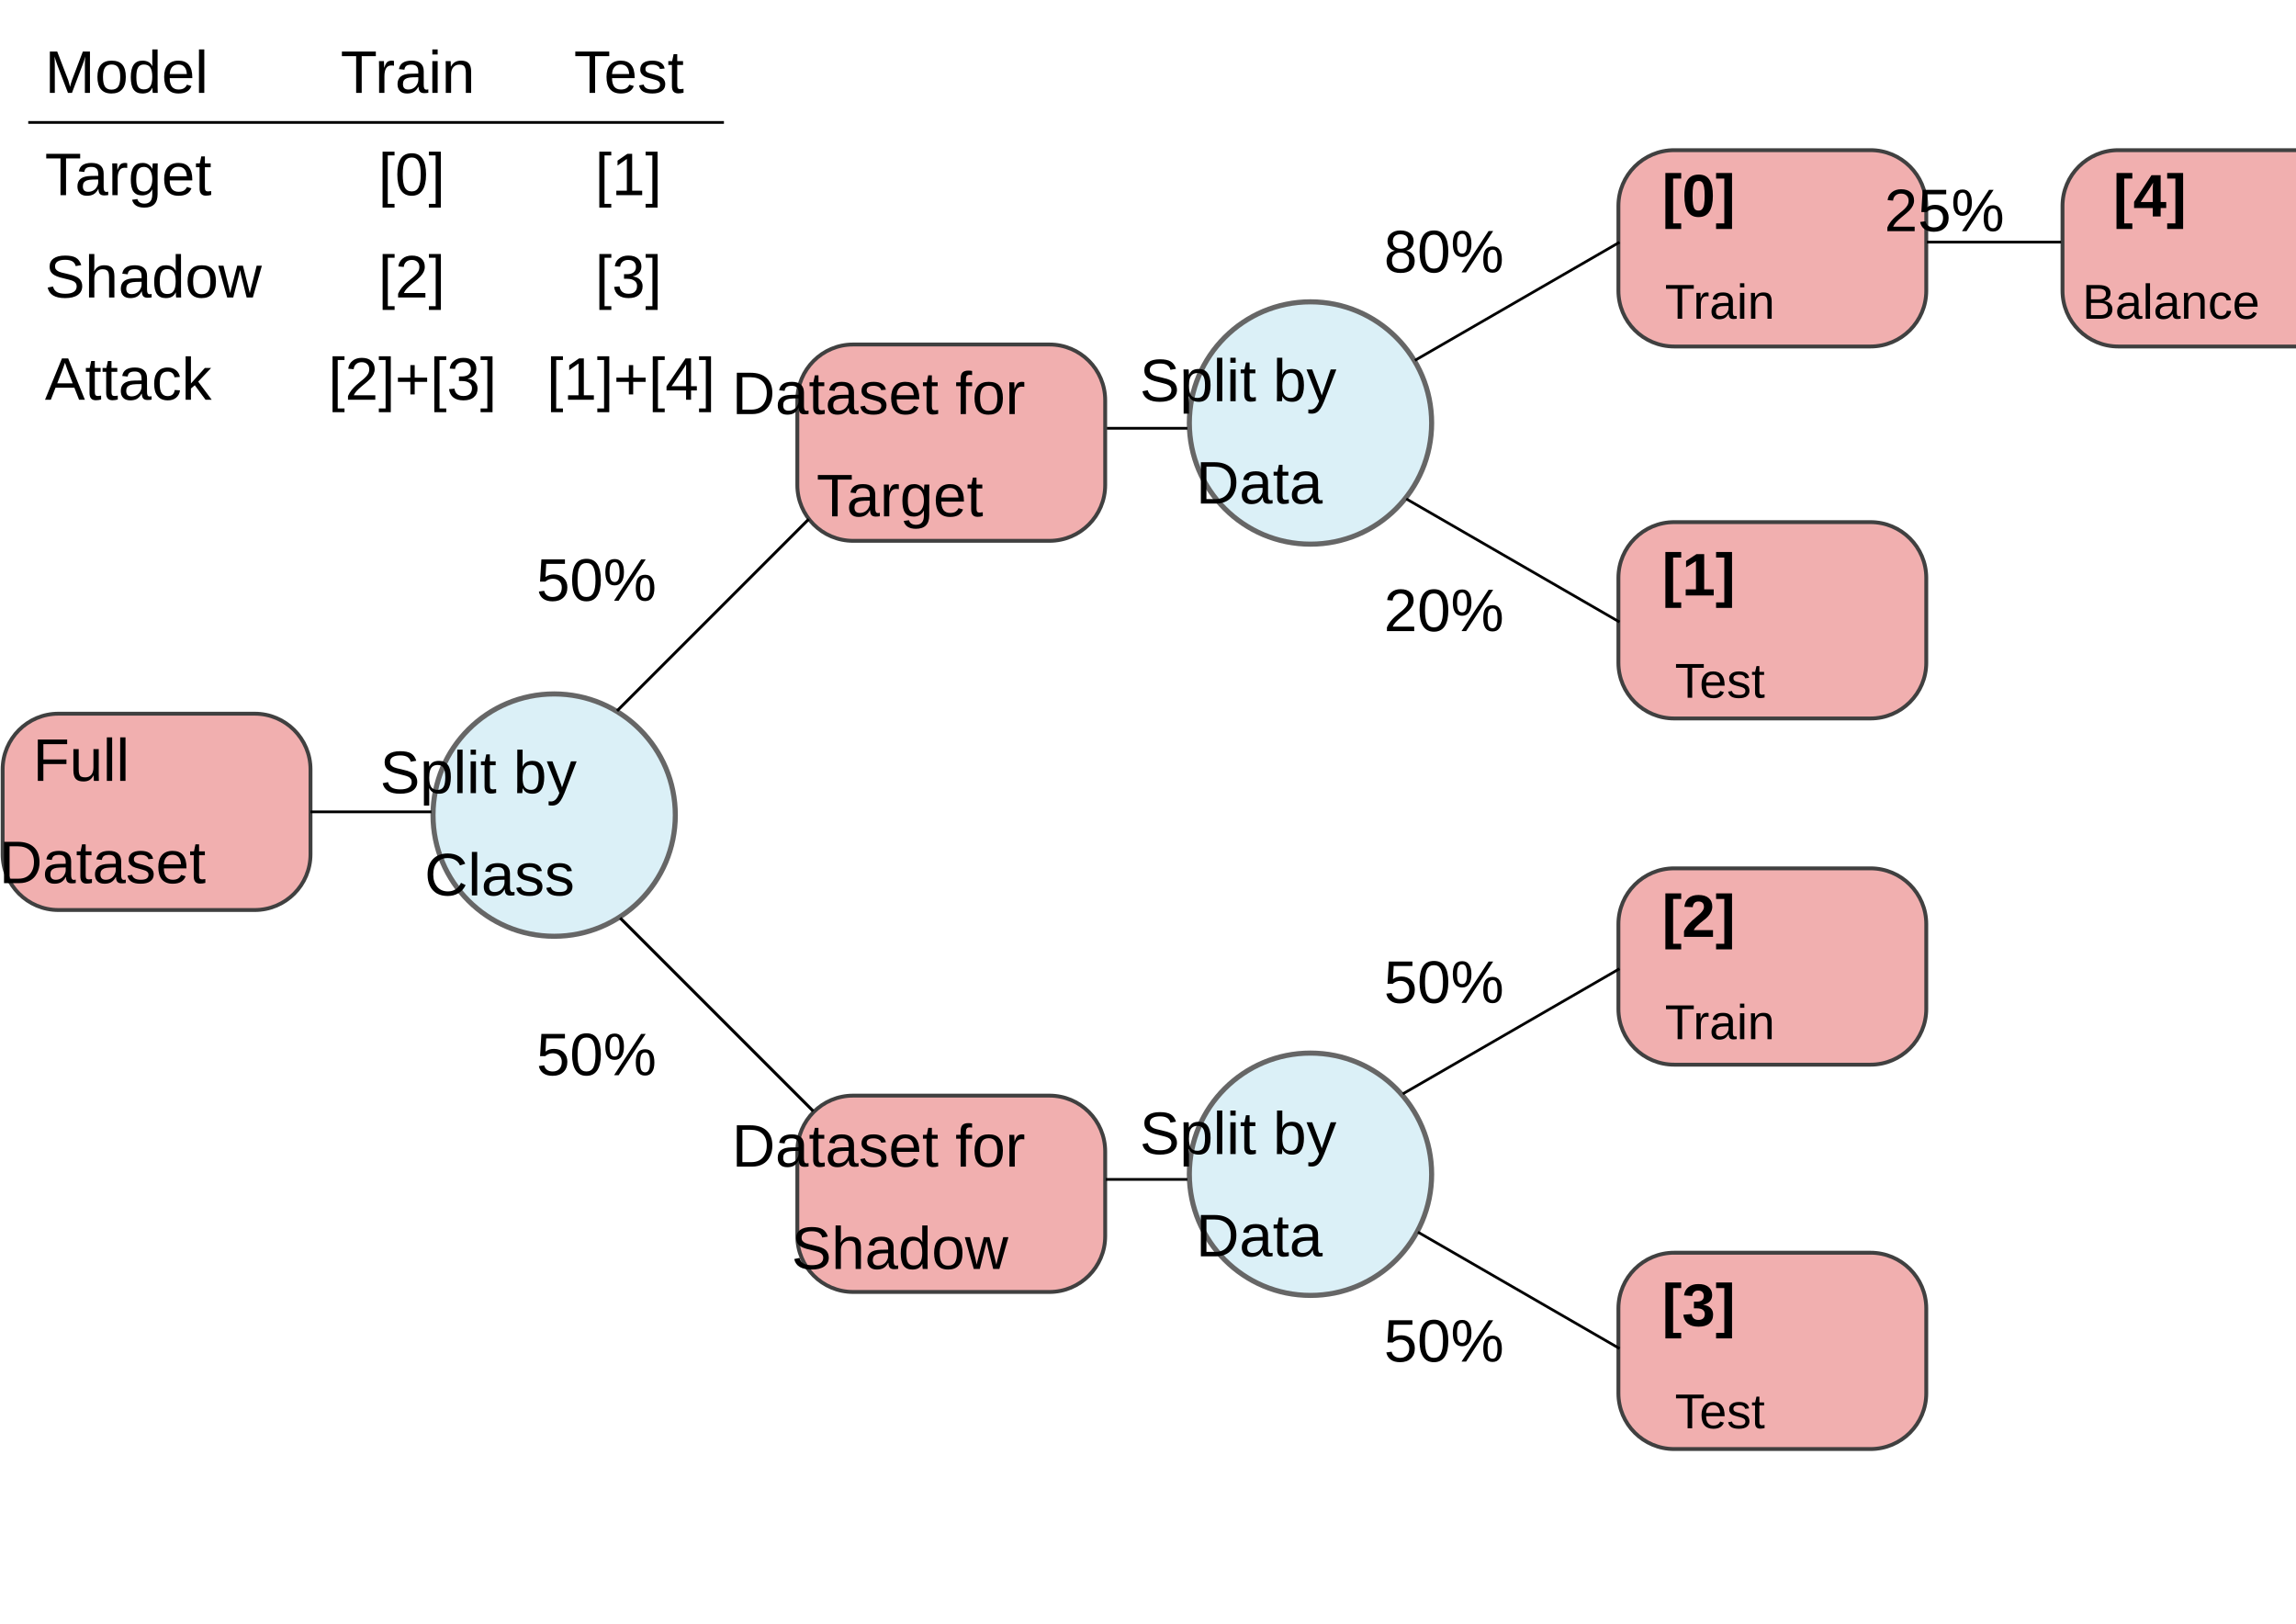
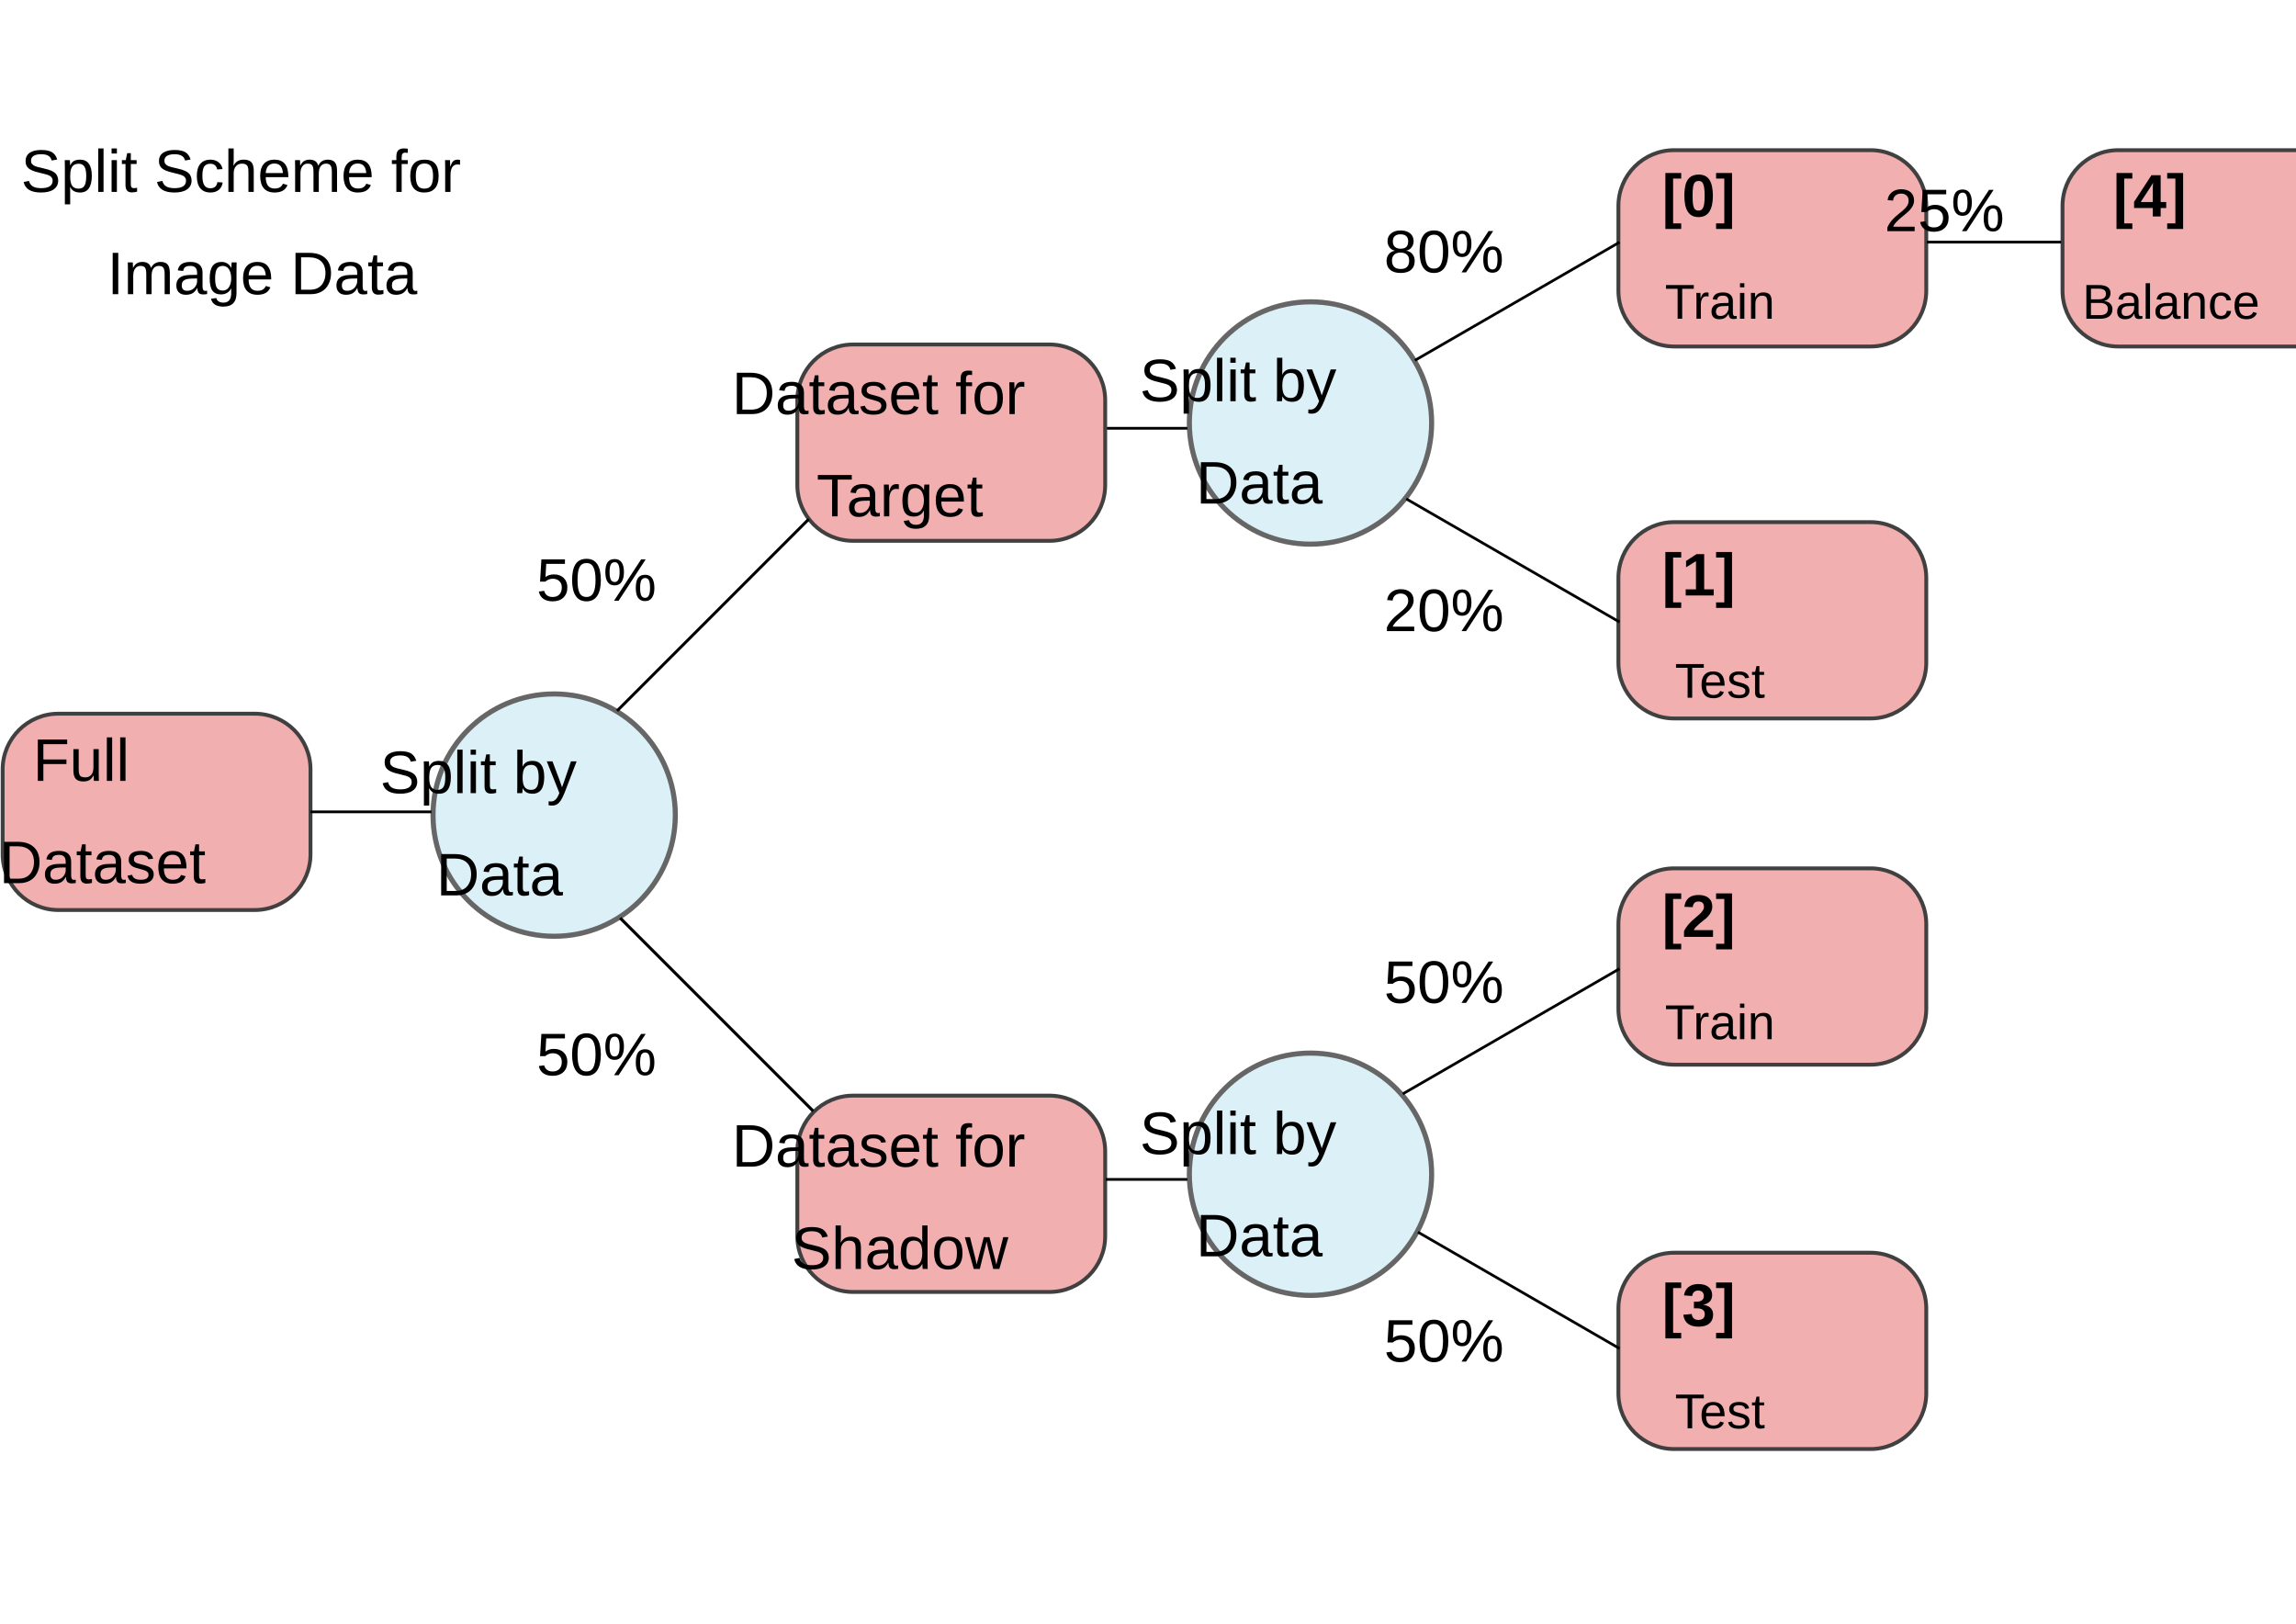
<svg xmlns="http://www.w3.org/2000/svg" width="297mm" height="210mm" viewBox="0 0 297 210" version="1.1" id="svg8">
  <defs id="defs2" />
  <g id="layer1" transform="translate(0,-87)">
    <rect style="opacity:0.75;fill:#d10000;fill-opacity:0.421;fill-rule:nonzero;stroke:#000000;stroke-width:0.5;stroke-linejoin:round;stroke-miterlimit:4;stroke-dasharray:none;stroke-dashoffset:0;stroke-opacity:1;paint-order:markers fill stroke" id="rect815" width="39.823" height="25.391" x="0.342" y="179.305" ry="7.216" />
    <path style="fill:none;stroke:#000000;stroke-width:0.353;stroke-linecap:butt;stroke-linejoin:miter;stroke-miterlimit:4;stroke-dasharray:none;stroke-opacity:1" d="M 40.166,192 H 55.809" id="path825" />
    <circle style="opacity:0.6;fill:#32a8d1;fill-opacity:0.29;fill-rule:nonzero;stroke:#000000;stroke-width:0.659;stroke-linejoin:round;stroke-miterlimit:4;stroke-dasharray:none;stroke-dashoffset:0;stroke-opacity:1;paint-order:markers fill stroke" id="path827" cx="71.685" cy="192.42" r="15.671" />
    <path id="path835" d="M 79.823,178.936 104.613,154.146" style="fill:none;stroke:#000000;stroke-width:0.377;stroke-linecap:butt;stroke-linejoin:miter;stroke-miterlimit:4;stroke-dasharray:none;stroke-opacity:1" />
    <path style="fill:none;stroke:#000000;stroke-width:0.391;stroke-linecap:butt;stroke-linejoin:miter;stroke-miterlimit:4;stroke-dasharray:none;stroke-opacity:1" d="m 80.225,205.733 24.97,24.97" id="path837" />
    <circle style="opacity:0.6;fill:#32a8d1;fill-opacity:0.29;fill-rule:nonzero;stroke:#000000;stroke-width:0.659;stroke-linejoin:round;stroke-miterlimit:4;stroke-dasharray:none;stroke-dashoffset:0;stroke-opacity:1;paint-order:markers fill stroke" id="circle864" cx="169.519" cy="238.87" r="15.671" />
    <path id="path866" d="m 181.464,228.473 28.029,-16.182" style="fill:none;stroke:#000000;stroke-width:0.353;stroke-linecap:butt;stroke-linejoin:miter;stroke-miterlimit:4;stroke-dasharray:none;stroke-opacity:1" />
    <path style="fill:none;stroke:#000000;stroke-width:0.353;stroke-linecap:butt;stroke-linejoin:miter;stroke-miterlimit:4;stroke-dasharray:none;stroke-opacity:1" d="m 183.417,246.355 26.083,15.059" id="path870" />
    <circle r="15.671" cy="141.707" cx="169.519" id="circle872" style="opacity:0.6;fill:#32a8d1;fill-opacity:0.29;fill-rule:nonzero;stroke:#000000;stroke-width:0.659;stroke-linejoin:round;stroke-miterlimit:4;stroke-dasharray:none;stroke-dashoffset:0;stroke-opacity:1;paint-order:markers fill stroke" />
    <path style="fill:none;stroke:#000000;stroke-width:0.353;stroke-linecap:butt;stroke-linejoin:miter;stroke-miterlimit:4;stroke-dasharray:none;stroke-opacity:1" d="m 183.031,133.607 26.467,-15.281" id="path874" />
    <path id="path876" d="m 181.905,151.52 27.589,15.929" style="fill:none;stroke:#000000;stroke-width:0.353;stroke-linecap:butt;stroke-linejoin:miter;stroke-miterlimit:4;stroke-dasharray:none;stroke-opacity:1" />
    <rect ry="7.216" y="249.019" x="209.35" height="25.391" width="39.823" id="rect880" style="opacity:0.75;fill:#d10000;fill-opacity:0.421;fill-rule:nonzero;stroke:#000000;stroke-width:0.5;stroke-linejoin:round;stroke-miterlimit:4;stroke-dasharray:none;stroke-dashoffset:0;stroke-opacity:1;paint-order:markers fill stroke" />
    <rect style="opacity:0.75;fill:#d10000;fill-opacity:0.421;fill-rule:nonzero;stroke:#000000;stroke-width:0.5;stroke-linejoin:round;stroke-miterlimit:4;stroke-dasharray:none;stroke-dashoffset:0;stroke-opacity:1;paint-order:markers fill stroke" id="rect882" width="39.823" height="25.391" x="209.35" y="199.307" ry="7.216" />
    <rect ry="7.216" y="154.529" x="209.35" height="25.391" width="39.823" id="rect884" style="opacity:0.75;fill:#d10000;fill-opacity:0.421;fill-rule:nonzero;stroke:#000000;stroke-width:0.5;stroke-linejoin:round;stroke-miterlimit:4;stroke-dasharray:none;stroke-dashoffset:0;stroke-opacity:1;paint-order:markers fill stroke" />
    <rect style="opacity:0.75;fill:#d10000;fill-opacity:0.421;fill-rule:nonzero;stroke:#000000;stroke-width:0.5;stroke-linejoin:round;stroke-miterlimit:4;stroke-dasharray:none;stroke-dashoffset:0;stroke-opacity:1;paint-order:markers fill stroke" id="rect886" width="39.823" height="25.391" x="209.35" y="106.421" ry="7.216" />
    <path id="path888" d="m 249.251,118.314 h 17.358" style="fill:none;stroke:#000000;stroke-width:0.353;stroke-linecap:butt;stroke-linejoin:miter;stroke-miterlimit:4;stroke-dasharray:none;stroke-opacity:1" />
    <rect ry="7.216" y="106.421" x="266.797" height="25.391" width="39.823" id="rect892" style="opacity:0.75;fill:#d10000;fill-opacity:0.421;fill-rule:nonzero;stroke:#000000;stroke-width:0.5;stroke-linejoin:round;stroke-miterlimit:4;stroke-dasharray:none;stroke-dashoffset:0;stroke-opacity:1;paint-order:markers fill stroke" />
    <rect ry="7.216" y="131.556" x="103.139" height="25.391" width="39.823" id="rect894" style="opacity:0.75;fill:#d10000;fill-opacity:0.421;fill-rule:nonzero;stroke:#000000;stroke-width:0.5;stroke-linejoin:round;stroke-miterlimit:4;stroke-dasharray:none;stroke-dashoffset:0;stroke-opacity:1;paint-order:markers fill stroke" />
    <path style="fill:none;stroke:#000000;stroke-width:0.353;stroke-linecap:butt;stroke-linejoin:miter;stroke-miterlimit:4;stroke-dasharray:none;stroke-opacity:1" d="m 143.182,142.391 h 10.414" id="path896" />
    <rect style="opacity:0.75;fill:#d10000;fill-opacity:0.421;fill-rule:nonzero;stroke:#000000;stroke-width:0.5;stroke-linejoin:round;stroke-miterlimit:4;stroke-dasharray:none;stroke-dashoffset:0;stroke-opacity:1;paint-order:markers fill stroke" id="rect834" width="39.823" height="25.391" x="103.139" y="228.702" ry="7.216" />
    <path id="path836" d="m 143.04,239.538 h 10.556" style="fill:none;stroke:#000000;stroke-width:0.353;stroke-linecap:butt;stroke-linejoin:miter;stroke-miterlimit:4;stroke-dasharray:none;stroke-opacity:1" />
    <text xml:space="preserve" style="font-style:normal;font-weight:normal;font-size:10.583px;line-height:1.25;font-family:sans-serif;letter-spacing:0px;word-spacing:0px;fill:#000000;fill-opacity:1;stroke:none;stroke-width:0.265" x="71.501" y="189.579" id="text835">
      <tspan id="tspan833" x="71.501" y="189.579" style="font-style:normal;font-variant:normal;font-weight:normal;font-stretch:normal;font-size:7.761px;font-family:Arial;-inkscape-font-specification:'Arial, Normal';font-variant-ligatures:normal;font-variant-caps:normal;font-variant-numeric:normal;font-feature-settings:normal;text-align:center;writing-mode:lr-tb;text-anchor:middle;stroke-width:0.265">Split by</tspan>
-       <tspan x="71.501" y="202.808" style="font-style:normal;font-variant:normal;font-weight:normal;font-stretch:normal;font-size:7.761px;font-family:Arial;-inkscape-font-specification:'Arial, Normal';font-variant-ligatures:normal;font-variant-caps:normal;font-variant-numeric:normal;font-feature-settings:normal;text-align:center;writing-mode:lr-tb;text-anchor:middle;stroke-width:0.265" id="tspan837">Class</tspan>
+       <tspan x="71.501" y="202.808" style="font-style:normal;font-variant:normal;font-weight:normal;font-stretch:normal;font-size:7.761px;font-family:Arial;-inkscape-font-specification:'Arial, Normal';font-variant-ligatures:normal;font-variant-caps:normal;font-variant-numeric:normal;font-feature-settings:normal;text-align:center;writing-mode:lr-tb;text-anchor:middle;stroke-width:0.265" id="tspan837">Data</tspan>
    </text>
    <text id="text843" y="236.259" x="169.775" style="font-style:normal;font-weight:normal;font-size:10.583px;line-height:1.25;font-family:sans-serif;letter-spacing:0px;word-spacing:0px;fill:#000000;fill-opacity:1;stroke:none;stroke-width:0.265" xml:space="preserve">
      <tspan style="font-style:normal;font-variant:normal;font-weight:normal;font-stretch:normal;font-size:7.761px;font-family:Arial;-inkscape-font-specification:'Arial, Normal';font-variant-ligatures:normal;font-variant-caps:normal;font-variant-numeric:normal;font-feature-settings:normal;text-align:center;writing-mode:lr-tb;text-anchor:middle;stroke-width:0.265" y="236.259" x="169.775" id="tspan839">Split by</tspan>
      <tspan id="tspan841" style="font-style:normal;font-variant:normal;font-weight:normal;font-stretch:normal;font-size:7.761px;font-family:Arial;-inkscape-font-specification:'Arial, Normal';font-variant-ligatures:normal;font-variant-caps:normal;font-variant-numeric:normal;font-feature-settings:normal;text-align:center;writing-mode:lr-tb;text-anchor:middle;stroke-width:0.265" y="249.488" x="169.775">Data</tspan>
    </text>
    <text xml:space="preserve" style="font-style:normal;font-weight:normal;font-size:10.583px;line-height:1.25;font-family:sans-serif;letter-spacing:0px;word-spacing:0px;fill:#000000;fill-opacity:1;stroke:none;stroke-width:0.265" x="169.775" y="138.893" id="text849">
      <tspan id="tspan845" x="169.775" y="138.893" style="font-style:normal;font-variant:normal;font-weight:normal;font-stretch:normal;font-size:7.761px;font-family:Arial;-inkscape-font-specification:'Arial, Normal';font-variant-ligatures:normal;font-variant-caps:normal;font-variant-numeric:normal;font-feature-settings:normal;text-align:center;writing-mode:lr-tb;text-anchor:middle;stroke-width:0.265">Split by</tspan>
      <tspan x="169.775" y="152.122" style="font-style:normal;font-variant:normal;font-weight:normal;font-stretch:normal;font-size:7.761px;font-family:Arial;-inkscape-font-specification:'Arial, Normal';font-variant-ligatures:normal;font-variant-caps:normal;font-variant-numeric:normal;font-feature-settings:normal;text-align:center;writing-mode:lr-tb;text-anchor:middle;stroke-width:0.265" id="tspan847">Data</tspan>
    </text>
    <text id="text855" y="187.992" x="20.134" style="font-style:normal;font-weight:normal;font-size:10.583px;line-height:1.25;font-family:sans-serif;letter-spacing:0px;word-spacing:0px;fill:#000000;fill-opacity:1;stroke:none;stroke-width:0.265" xml:space="preserve">
      <tspan style="font-style:normal;font-variant:normal;font-weight:normal;font-stretch:normal;font-size:7.761px;font-family:Arial;-inkscape-font-specification:'Arial, Normal';font-variant-ligatures:normal;font-variant-caps:normal;font-variant-numeric:normal;font-feature-settings:normal;text-align:center;writing-mode:lr-tb;text-anchor:middle;stroke-width:0.265" y="187.992" x="20.134" id="tspan859">Full</tspan>
      <tspan style="font-style:normal;font-variant:normal;font-weight:normal;font-stretch:normal;font-size:7.761px;font-family:Arial;-inkscape-font-specification:'Arial, Normal';font-variant-ligatures:normal;font-variant-caps:normal;font-variant-numeric:normal;font-feature-settings:normal;text-align:center;writing-mode:lr-tb;text-anchor:middle;stroke-width:0.265" y="201.221" x="20.134" id="tspan863">Dataset</tspan>
    </text>
    <text xml:space="preserve" style="font-style:normal;font-weight:normal;font-size:10.583px;line-height:1.25;font-family:sans-serif;letter-spacing:0px;word-spacing:0px;fill:#000000;fill-opacity:1;stroke:none;stroke-width:0.265" x="123.284" y="140.556" id="text869">
      <tspan x="123.284" y="140.556" style="font-style:normal;font-variant:normal;font-weight:normal;font-stretch:normal;font-size:7.761px;font-family:Arial;-inkscape-font-specification:'Arial, Normal';font-variant-ligatures:normal;font-variant-caps:normal;font-variant-numeric:normal;font-feature-settings:normal;text-align:center;writing-mode:lr-tb;text-anchor:middle;stroke-width:0.265" id="tspan873">Dataset for</tspan>
      <tspan x="123.284" y="153.785" style="font-style:normal;font-variant:normal;font-weight:normal;font-stretch:normal;font-size:7.761px;font-family:Arial;-inkscape-font-specification:'Arial, Normal';font-variant-ligatures:normal;font-variant-caps:normal;font-variant-numeric:normal;font-feature-settings:normal;text-align:center;writing-mode:lr-tb;text-anchor:middle;stroke-width:0.265" id="tspan887">Target</tspan>
    </text>
    <text id="text883" y="237.885" x="123.284" style="font-style:normal;font-weight:normal;font-size:10.583px;line-height:1.25;font-family:sans-serif;letter-spacing:0px;word-spacing:0px;fill:#000000;fill-opacity:1;stroke:none;stroke-width:0.265" xml:space="preserve">
      <tspan id="tspan881" style="font-style:normal;font-variant:normal;font-weight:normal;font-stretch:normal;font-size:7.761px;font-family:Arial;-inkscape-font-specification:'Arial, Normal';font-variant-ligatures:normal;font-variant-caps:normal;font-variant-numeric:normal;font-feature-settings:normal;text-align:center;writing-mode:lr-tb;text-anchor:middle;stroke-width:0.265" y="237.885" x="123.284">Dataset for</tspan>
      <tspan style="font-style:normal;font-variant:normal;font-weight:normal;font-stretch:normal;font-size:7.761px;font-family:Arial;-inkscape-font-specification:'Arial, Normal';font-variant-ligatures:normal;font-variant-caps:normal;font-variant-numeric:normal;font-feature-settings:normal;text-align:center;writing-mode:lr-tb;text-anchor:middle;stroke-width:0.265" y="251.114" x="123.284" id="tspan891">Shadow</tspan>
    </text>
    <text id="text897" y="164.696" x="84.036" style="font-style:normal;font-weight:normal;font-size:10.583px;line-height:1.25;font-family:sans-serif;letter-spacing:0px;word-spacing:0px;fill:#000000;fill-opacity:1;stroke:none;stroke-width:0.265" xml:space="preserve">
      <tspan id="tspan895" style="font-style:normal;font-variant:normal;font-weight:normal;font-stretch:normal;font-size:7.761px;font-family:Arial;-inkscape-font-specification:'Arial, Normal';font-variant-ligatures:normal;font-variant-caps:normal;font-variant-numeric:normal;font-feature-settings:normal;text-align:center;writing-mode:lr-tb;text-anchor:middle;stroke-width:0.265" y="164.696" x="84.036">50%</tspan>
    </text>
    <text xml:space="preserve" style="font-style:normal;font-weight:normal;font-size:10.583px;line-height:1.25;font-family:sans-serif;letter-spacing:0px;word-spacing:0px;fill:#000000;fill-opacity:1;stroke:none;stroke-width:0.265" x="84.036" y="226.061" id="text903">
      <tspan x="84.036" y="226.061" style="font-style:normal;font-variant:normal;font-weight:normal;font-stretch:normal;font-size:7.761px;font-family:Arial;-inkscape-font-specification:'Arial, Normal';font-variant-ligatures:normal;font-variant-caps:normal;font-variant-numeric:normal;font-feature-settings:normal;text-align:center;writing-mode:lr-tb;text-anchor:middle;stroke-width:0.265" id="tspan901">50%</tspan>
    </text>
    <text id="text907" y="216.707" x="193.664" style="font-style:normal;font-weight:normal;font-size:10.583px;line-height:1.25;font-family:sans-serif;letter-spacing:0px;word-spacing:0px;fill:#000000;fill-opacity:1;stroke:none;stroke-width:0.265" xml:space="preserve">
      <tspan id="tspan905" style="font-style:normal;font-variant:normal;font-weight:normal;font-stretch:normal;font-size:7.761px;font-family:Arial;-inkscape-font-specification:'Arial, Normal';font-variant-ligatures:normal;font-variant-caps:normal;font-variant-numeric:normal;font-feature-settings:normal;text-align:center;writing-mode:lr-tb;text-anchor:middle;stroke-width:0.265" y="216.707" x="193.664">50%</tspan>
    </text>
    <text xml:space="preserve" style="font-style:normal;font-weight:normal;font-size:10.583px;line-height:1.25;font-family:sans-serif;letter-spacing:0px;word-spacing:0px;fill:#000000;fill-opacity:1;stroke:none;stroke-width:0.265" x="193.664" y="263.105" id="text911">
      <tspan x="193.664" y="263.105" style="font-style:normal;font-variant:normal;font-weight:normal;font-stretch:normal;font-size:7.761px;font-family:Arial;-inkscape-font-specification:'Arial, Normal';font-variant-ligatures:normal;font-variant-caps:normal;font-variant-numeric:normal;font-feature-settings:normal;text-align:center;writing-mode:lr-tb;text-anchor:middle;stroke-width:0.265" id="tspan909">50%</tspan>
    </text>
    <text xml:space="preserve" style="font-style:normal;font-weight:normal;font-size:10.583px;line-height:1.25;font-family:sans-serif;letter-spacing:0px;word-spacing:0px;fill:#000000;fill-opacity:1;stroke:none;stroke-width:0.265" x="193.664" y="122.227" id="text915">
      <tspan x="193.664" y="122.227" style="font-style:normal;font-variant:normal;font-weight:normal;font-stretch:normal;font-size:7.761px;font-family:Arial;-inkscape-font-specification:'Arial, Normal';font-variant-ligatures:normal;font-variant-caps:normal;font-variant-numeric:normal;font-feature-settings:normal;text-align:center;writing-mode:lr-tb;text-anchor:middle;stroke-width:0.265" id="tspan913">80%</tspan>
    </text>
    <text id="text919" y="168.625" x="193.664" style="font-style:normal;font-weight:normal;font-size:10.583px;line-height:1.25;font-family:sans-serif;letter-spacing:0px;word-spacing:0px;fill:#000000;fill-opacity:1;stroke:none;stroke-width:0.265" xml:space="preserve">
      <tspan id="tspan917" style="font-style:normal;font-variant:normal;font-weight:normal;font-stretch:normal;font-size:7.761px;font-family:Arial;-inkscape-font-specification:'Arial, Normal';font-variant-ligatures:normal;font-variant-caps:normal;font-variant-numeric:normal;font-feature-settings:normal;text-align:center;writing-mode:lr-tb;text-anchor:middle;stroke-width:0.265" y="168.625" x="193.664">20%</tspan>
    </text>
    <text xml:space="preserve" style="font-style:normal;font-weight:normal;font-size:10.583px;line-height:1.25;font-family:sans-serif;letter-spacing:0px;word-spacing:0px;fill:#000000;fill-opacity:1;stroke:none;stroke-width:0.265" x="229.363" y="208.17" id="text925">
      <tspan id="tspan923" x="229.363" y="208.17" style="font-style:normal;font-variant:normal;font-weight:bold;font-stretch:normal;font-size:7.761px;font-family:Arial;-inkscape-font-specification:'Arial, Normal';font-variant-ligatures:normal;font-variant-caps:normal;font-variant-numeric:normal;font-feature-settings:normal;text-align:center;writing-mode:lr-tb;text-anchor:middle;stroke-width:0.265">[2]</tspan>
      <tspan x="229.363" y="221.399" style="font-style:normal;font-variant:normal;font-weight:normal;font-stretch:normal;font-size:6.35px;font-family:Arial;-inkscape-font-specification:'Arial, Normal';font-variant-ligatures:normal;font-variant-caps:normal;font-variant-numeric:normal;font-feature-settings:normal;text-align:center;writing-mode:lr;text-anchor:middle;stroke-width:0.265" id="tspan929">Train</tspan>
    </text>
    <text id="text939" y="258.496" x="229.363" style="font-style:normal;font-weight:normal;font-size:10.583px;line-height:1.25;font-family:sans-serif;letter-spacing:0px;word-spacing:0px;fill:#000000;fill-opacity:1;stroke:none;stroke-width:0.265" xml:space="preserve">
      <tspan style="font-style:normal;font-variant:normal;font-weight:bold;font-stretch:normal;font-size:7.761px;font-family:Arial;-inkscape-font-specification:'Arial, Normal';font-variant-ligatures:normal;font-variant-caps:normal;font-variant-numeric:normal;font-feature-settings:normal;text-align:center;writing-mode:lr-tb;text-anchor:middle;stroke-width:0.265" y="258.496" x="229.363" id="tspan935">[3]</tspan>
      <tspan id="tspan937" style="font-style:normal;font-variant:normal;font-weight:normal;font-stretch:normal;font-size:6.35px;font-family:Arial;-inkscape-font-specification:'Arial, Normal';font-variant-ligatures:normal;font-variant-caps:normal;font-variant-numeric:normal;font-feature-settings:normal;text-align:center;writing-mode:lr;text-anchor:middle;stroke-width:0.265" y="271.726" x="229.363">Test</tspan>
    </text>
    <text id="text945" y="114.999" x="229.363" style="font-style:normal;font-weight:normal;font-size:10.583px;line-height:1.25;font-family:sans-serif;letter-spacing:0px;word-spacing:0px;fill:#000000;fill-opacity:1;stroke:none;stroke-width:0.265" xml:space="preserve">
      <tspan style="font-style:normal;font-variant:normal;font-weight:bold;font-stretch:normal;font-size:7.761px;font-family:Arial;-inkscape-font-specification:'Arial, Normal';font-variant-ligatures:normal;font-variant-caps:normal;font-variant-numeric:normal;font-feature-settings:normal;text-align:center;writing-mode:lr-tb;text-anchor:middle;stroke-width:0.265" y="114.999" x="229.363" id="tspan941">[0]</tspan>
      <tspan id="tspan943" style="font-style:normal;font-variant:normal;font-weight:normal;font-stretch:normal;font-size:6.35px;font-family:Arial;-inkscape-font-specification:'Arial, Normal';font-variant-ligatures:normal;font-variant-caps:normal;font-variant-numeric:normal;font-feature-settings:normal;text-align:center;writing-mode:lr;text-anchor:middle;stroke-width:0.265" y="128.229" x="229.363">Train</tspan>
    </text>
    <text xml:space="preserve" style="font-style:normal;font-weight:normal;font-size:10.583px;line-height:1.25;font-family:sans-serif;letter-spacing:0px;word-spacing:0px;fill:#000000;fill-opacity:1;stroke:none;stroke-width:0.265" x="229.363" y="164.017" id="text951">
      <tspan id="tspan947" x="229.363" y="164.017" style="font-style:normal;font-variant:normal;font-weight:bold;font-stretch:normal;font-size:7.761px;font-family:Arial;-inkscape-font-specification:'Arial, Normal';font-variant-ligatures:normal;font-variant-caps:normal;font-variant-numeric:normal;font-feature-settings:normal;text-align:center;writing-mode:lr-tb;text-anchor:middle;stroke-width:0.265">[1]</tspan>
      <tspan x="229.363" y="177.246" style="font-style:normal;font-variant:normal;font-weight:normal;font-stretch:normal;font-size:6.35px;font-family:Arial;-inkscape-font-specification:'Arial, Normal';font-variant-ligatures:normal;font-variant-caps:normal;font-variant-numeric:normal;font-feature-settings:normal;text-align:center;writing-mode:lr;text-anchor:middle;stroke-width:0.265" id="tspan949">Test</tspan>
    </text>
    <text id="text957" y="114.999" x="287.719" style="font-style:normal;font-weight:normal;font-size:10.583px;line-height:1.25;font-family:sans-serif;letter-spacing:0px;word-spacing:0px;fill:#000000;fill-opacity:1;stroke:none;stroke-width:0.265" xml:space="preserve">
      <tspan style="font-style:normal;font-variant:normal;font-weight:bold;font-stretch:normal;font-size:7.761px;font-family:Arial;-inkscape-font-specification:'Arial, Normal';font-variant-ligatures:normal;font-variant-caps:normal;font-variant-numeric:normal;font-feature-settings:normal;text-align:center;writing-mode:lr-tb;text-anchor:middle;stroke-width:0.265" y="114.999" x="287.719" id="tspan953">[4]</tspan>
      <tspan id="tspan955" style="font-style:normal;font-variant:normal;font-weight:normal;font-stretch:normal;font-size:6.35px;font-family:Arial;-inkscape-font-specification:'Arial, Normal';font-variant-ligatures:normal;font-variant-caps:normal;font-variant-numeric:normal;font-feature-settings:normal;text-align:center;writing-mode:lr;text-anchor:middle;stroke-width:0.265" y="128.229" x="287.719">Balance</tspan>
    </text>
    <text id="text961" y="116.895" x="258.397" style="font-style:normal;font-weight:normal;font-size:10.583px;line-height:1.25;font-family:sans-serif;letter-spacing:0px;word-spacing:0px;fill:#000000;fill-opacity:1;stroke:none;stroke-width:0.265" xml:space="preserve">
      <tspan id="tspan959" style="font-style:normal;font-variant:normal;font-weight:normal;font-stretch:normal;font-size:7.761px;font-family:Arial;-inkscape-font-specification:'Arial, Normal';font-variant-ligatures:normal;font-variant-caps:normal;font-variant-numeric:normal;font-feature-settings:normal;text-align:center;writing-mode:lr-tb;text-anchor:middle;stroke-width:0.265" y="116.895" x="258.397">25%</tspan>
    </text>
    <text xml:space="preserve" style="font-style:normal;font-weight:normal;font-size:10.583px;line-height:1.25;font-family:sans-serif;letter-spacing:0px;word-spacing:0px;fill:#000000;fill-opacity:1;stroke:none;stroke-width:0.265" x="8.467" y="97.24" id="text965">
      <tspan id="tspan963" x="8.467" y="106.603" style="stroke-width:0.265" />
    </text>
-     <text id="text979" y="99.016" x="5.809" style="font-style:normal;font-weight:normal;font-size:10.583px;line-height:1.25;font-family:sans-serif;letter-spacing:0px;word-spacing:0px;fill:#000000;fill-opacity:1;stroke:none;stroke-width:0.265" xml:space="preserve">
-       <tspan id="tspan977" style="font-style:normal;font-variant:normal;font-weight:normal;font-stretch:normal;font-size:7.761px;font-family:Arial;-inkscape-font-specification:'Arial, Normal';font-variant-ligatures:normal;font-variant-caps:normal;font-variant-numeric:normal;font-feature-settings:normal;text-align:start;writing-mode:lr-tb;text-anchor:start;stroke-width:0.265" y="99.016" x="5.809">Model        Train      Test</tspan>
-       <tspan style="font-style:normal;font-variant:normal;font-weight:normal;font-stretch:normal;font-size:7.761px;font-family:Arial;-inkscape-font-specification:'Arial, Normal';font-variant-ligatures:normal;font-variant-caps:normal;font-variant-numeric:normal;font-feature-settings:normal;text-align:start;writing-mode:lr-tb;text-anchor:start;stroke-width:0.265" y="112.245" x="5.809" id="tspan987">Target          [0]         [1]</tspan>
-       <tspan style="font-style:normal;font-variant:normal;font-weight:normal;font-stretch:normal;font-size:7.761px;font-family:Arial;-inkscape-font-specification:'Arial, Normal';font-variant-ligatures:normal;font-variant-caps:normal;font-variant-numeric:normal;font-feature-settings:normal;text-align:start;writing-mode:lr-tb;text-anchor:start;stroke-width:0.265" y="125.474" x="5.809" id="tspan983">Shadow       [2]         [3]</tspan>
-       <tspan style="font-style:normal;font-variant:normal;font-weight:normal;font-stretch:normal;font-size:7.761px;font-family:Arial;-inkscape-font-specification:'Arial, Normal';font-variant-ligatures:normal;font-variant-caps:normal;font-variant-numeric:normal;font-feature-settings:normal;text-align:start;writing-mode:lr-tb;text-anchor:start;stroke-width:0.265" y="138.704" x="5.809" id="tspan985">Attack       [2]+[3]   [1]+[4]</tspan>
+     <text id="text979" y="97.958" x="-92.087" style="font-style:normal;font-weight:normal;font-size:10.583px;line-height:1.25;font-family:sans-serif;letter-spacing:0px;word-spacing:0px;fill:#000000;fill-opacity:1;stroke:none;stroke-width:0.265" xml:space="preserve">
+       <tspan id="tspan977" style="font-style:normal;font-variant:normal;font-weight:normal;font-stretch:normal;font-size:7.761px;font-family:Arial;-inkscape-font-specification:'Arial, Normal';font-variant-ligatures:normal;font-variant-caps:normal;font-variant-numeric:normal;font-feature-settings:normal;text-align:start;writing-mode:lr-tb;text-anchor:start;stroke-width:0.265" y="97.958" x="-92.087">Model        Train      Test</tspan>
+       <tspan style="font-style:normal;font-variant:normal;font-weight:normal;font-stretch:normal;font-size:7.761px;font-family:Arial;-inkscape-font-specification:'Arial, Normal';font-variant-ligatures:normal;font-variant-caps:normal;font-variant-numeric:normal;font-feature-settings:normal;text-align:start;writing-mode:lr-tb;text-anchor:start;stroke-width:0.265" y="111.187" x="-92.087" id="tspan987">Target          [0]         [1]</tspan>
+       <tspan style="font-style:normal;font-variant:normal;font-weight:normal;font-stretch:normal;font-size:7.761px;font-family:Arial;-inkscape-font-specification:'Arial, Normal';font-variant-ligatures:normal;font-variant-caps:normal;font-variant-numeric:normal;font-feature-settings:normal;text-align:start;writing-mode:lr-tb;text-anchor:start;stroke-width:0.265" y="124.416" x="-92.087" id="tspan983">Shadow       [2]         [3]</tspan>
+       <tspan style="font-style:normal;font-variant:normal;font-weight:normal;font-stretch:normal;font-size:7.761px;font-family:Arial;-inkscape-font-specification:'Arial, Normal';font-variant-ligatures:normal;font-variant-caps:normal;font-variant-numeric:normal;font-feature-settings:normal;text-align:start;writing-mode:lr-tb;text-anchor:start;stroke-width:0.265" y="137.645" x="-92.087" id="tspan985">Attack       [2]+[3]   [1]+[4]</tspan>
    </text>
-     <path id="path989" d="M 3.653,102.835 H 93.644" style="fill:none;stroke:#000000;stroke-width:0.353;stroke-linecap:butt;stroke-linejoin:miter;stroke-miterlimit:4;stroke-dasharray:none;stroke-opacity:1" />
+     <path id="path989" d="M -94.243,101.777 H -4.251" style="fill:none;stroke:#000000;stroke-width:0.353;stroke-linecap:butt;stroke-linejoin:miter;stroke-miterlimit:4;stroke-dasharray:none;stroke-opacity:1" />
+     <text xml:space="preserve" style="font-style:normal;font-weight:normal;font-size:10.583px;line-height:1.25;font-family:sans-serif;letter-spacing:0px;word-spacing:0px;fill:#000000;fill-opacity:1;stroke:none;stroke-width:0.265" x="40.799" y="111.821" id="text900">
+       <tspan x="40.799" y="111.821" style="font-style:normal;font-variant:normal;font-weight:normal;font-stretch:normal;font-size:7.761px;font-family:Arial;-inkscape-font-specification:'Arial, Normal';font-variant-ligatures:normal;font-variant-caps:normal;font-variant-numeric:normal;font-feature-settings:normal;text-align:center;writing-mode:lr-tb;text-anchor:middle;stroke-width:0.265" id="tspan911">Split Scheme for</tspan>
+       <tspan x="40.799" y="125.05" style="font-style:normal;font-variant:normal;font-weight:normal;font-stretch:normal;font-size:7.761px;font-family:Arial;-inkscape-font-specification:'Arial, Normal';font-variant-ligatures:normal;font-variant-caps:normal;font-variant-numeric:normal;font-feature-settings:normal;text-align:center;writing-mode:lr-tb;text-anchor:middle;stroke-width:0.265" id="tspan916">Image Data</tspan>
+     </text>
  </g>
</svg>
